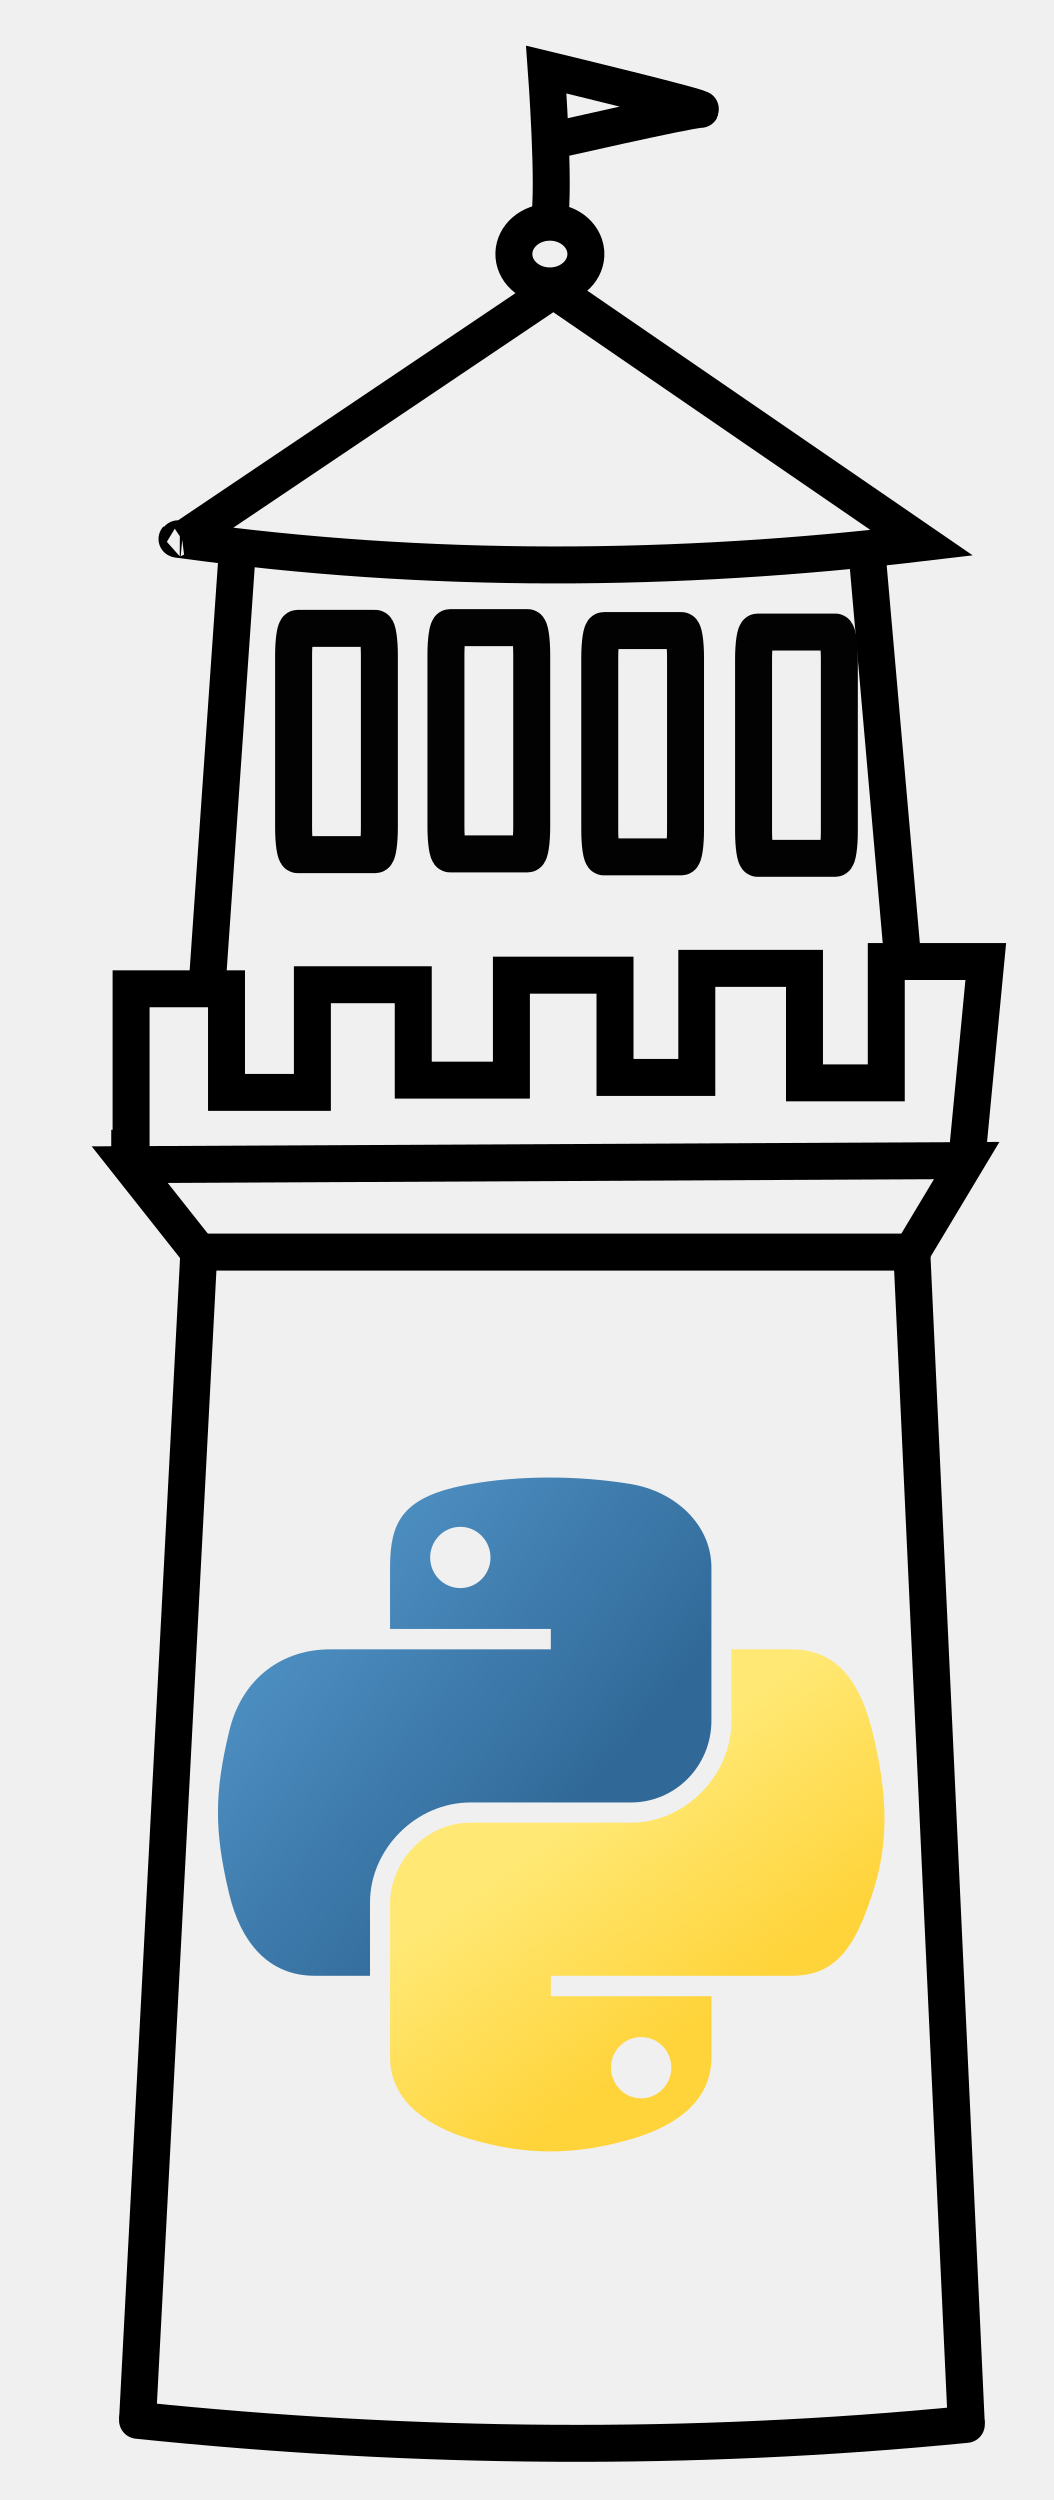
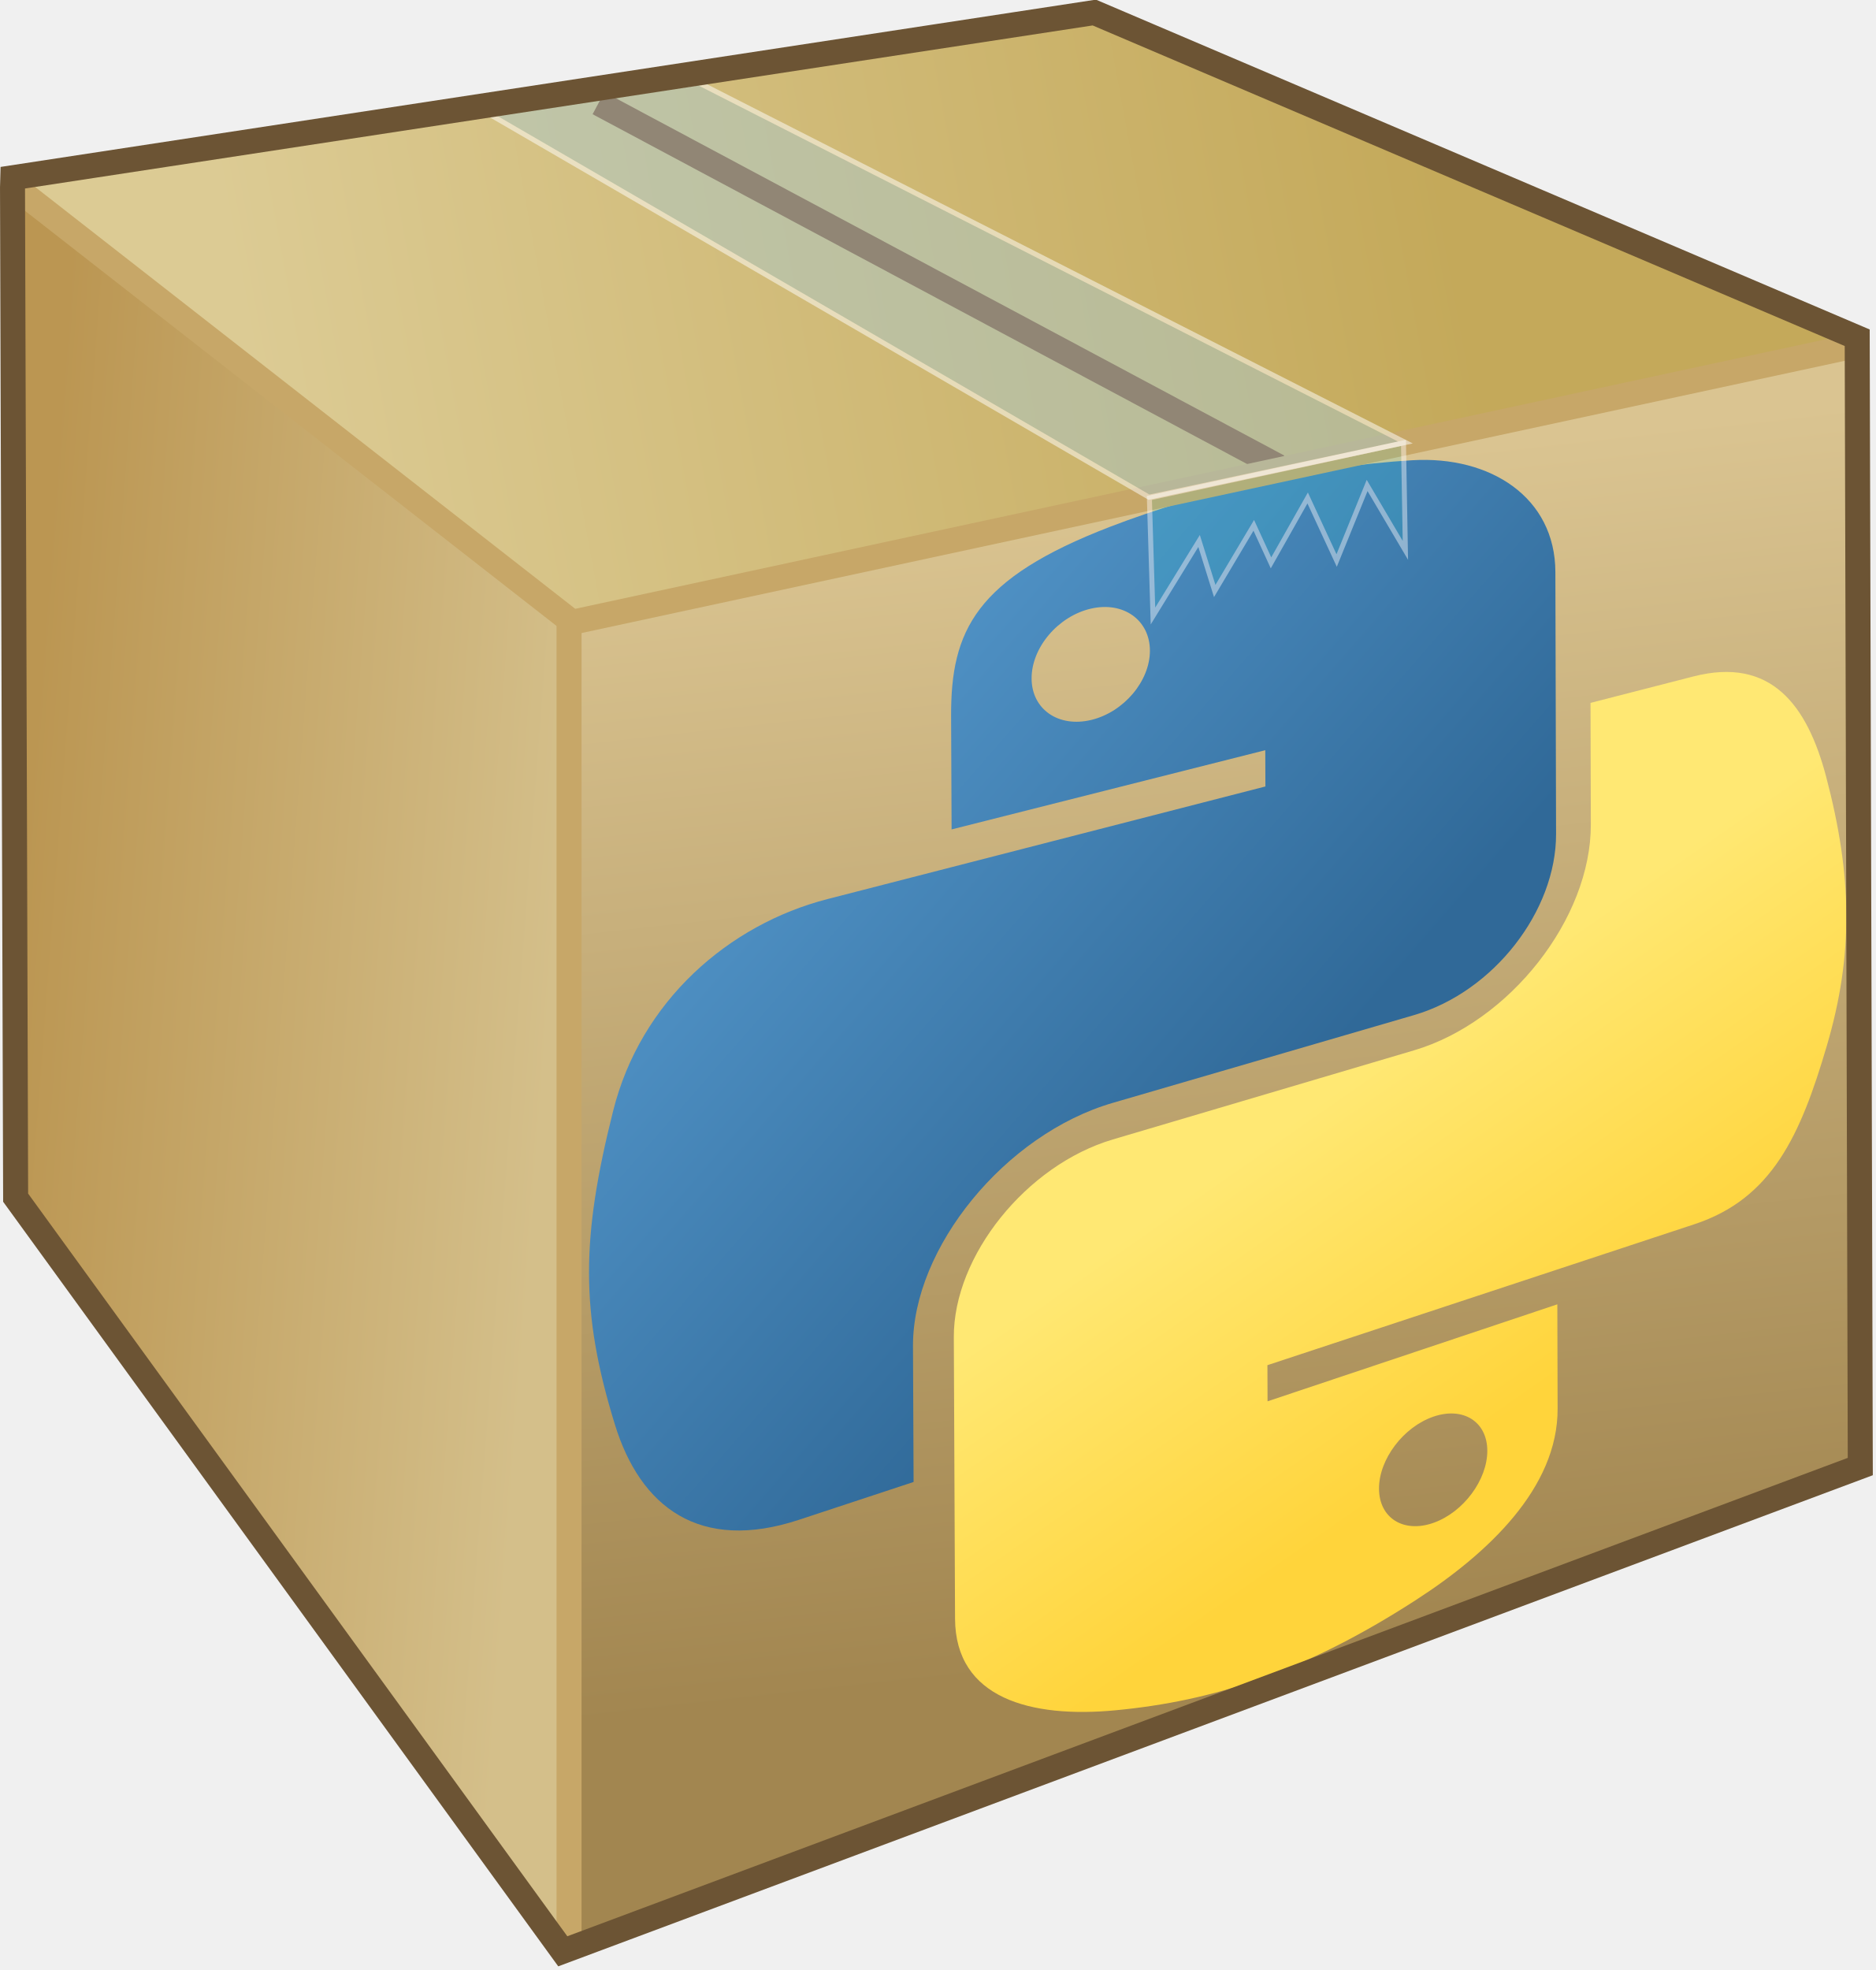
- <svg xmlns="http://www.w3.org/2000/svg" xmlns:xlink="http://www.w3.org/1999/xlink" version="1.1" id="svg12783" width="228" height="541" viewBox="0 0 228 541" xml:space="preserve">
-   <defs id="defs12787">
+ <svg xmlns="http://www.w3.org/2000/svg" xmlns:xlink="http://www.w3.org/1999/xlink" id="svg2" viewBox="0 0 188.33 197.75" version="1.0">
+   <defs id="defs5">
+     <linearGradient id="linearGradient3498" y2="722.69" gradientUnits="userSpaceOnUse" x2="1800.9" gradientTransform="matrix(2.5111 0 0 2.5111 -4465.6 -1731)" y1="721.07" x1="1779.5">
+       <stop id="stop3359" style="stop-color:#bb9652" offset="0" />
+       <stop id="stop3361" style="stop-color:#d4bf8a" offset="1" />
+     </linearGradient>
+     <linearGradient id="linearGradient3501" y2="707.71" gradientUnits="userSpaceOnUse" x2="1828.8" gradientTransform="matrix(2.5111 0 0 2.5111 -4464.8 -1730.2)" y1="754.31" x1="1834">
+       <stop id="stop3375" style="stop-color:#a28650" offset="0" />
+       <stop id="stop3377" style="stop-color:#dac491" offset="1" />
+     </linearGradient>
+     <linearGradient id="linearGradient3504" y2="695.62" gradientUnits="userSpaceOnUse" x2="1835.6" gradientTransform="matrix(2.5111 0 0 2.5111 -4464.8 -1730.2)" y1="704.37" x1="1788.1">
+       <stop id="stop3367" style="stop-color:#dccb94" offset="0" />
+       <stop id="stop3369" style="stop-color:#c4a95a" offset="1" />
+     </linearGradient>
+     <linearGradient xlink:href="#linearGradient4689" id="linearGradient1478" gradientUnits="userSpaceOnUse" gradientTransform="matrix(0.5474562,0,0,0.5396644,57.91312,45.78184)" x1="26.649" y1="20.604" x2="135.665" y2="114.398" />
+     <linearGradient id="linearGradient4689">
+       <stop style="stop-color:#5a9fd4;stop-opacity:1;" offset="0" id="stop4691" />
+       <stop style="stop-color:#306998;stop-opacity:1;" offset="1" id="stop4693" />
+     </linearGradient>
+     <linearGradient xlink:href="#linearGradient4671" id="linearGradient1475" gradientUnits="userSpaceOnUse" gradientTransform="matrix(0.5474562,0,0,0.5396644,57.91312,45.78184)" x1="150.961" y1="192.352" x2="112.031" y2="137.273" />
    <linearGradient id="linearGradient4671">
      <stop style="stop-color:#ffd43b;stop-opacity:1;" offset="0" id="stop4673" />
      <stop style="stop-color:#ffe873;stop-opacity:1" offset="1" id="stop4675" />
    </linearGradient>
-     <linearGradient id="linearGradient4689">
-       <stop style="stop-color:#5a9fd4;stop-opacity:1;" offset="0" id="stop4691" />
-       <stop style="stop-color:#306998;stop-opacity:1;" offset="1" id="stop4693" />
-     </linearGradient>
-     <linearGradient xlink:href="#linearGradient4689" id="linearGradient348" gradientUnits="userSpaceOnUse" gradientTransform="matrix(0.562541,0,0,0.567972,-14.99112,-11.70237)" x1="26.649" y1="20.604" x2="135.665" y2="114.398" />
-     <linearGradient xlink:href="#linearGradient4671" id="linearGradient350" gradientUnits="userSpaceOnUse" gradientTransform="matrix(0.562541,0,0,0.567972,-14.99112,-11.70237)" x1="150.961" y1="192.352" x2="112.031" y2="137.273" />
  </defs>
-   <path style="fill:none;stroke:#000000;stroke-width:8;stroke-linecap:butt;stroke-linejoin:miter;stroke-miterlimit:4;stroke-dasharray:none;stroke-opacity:1" d="M 29.762,523.755 43.036,270.953 H 197.313 l 11.799,253.687" id="path13352" />
-   <path style="fill:none;stroke:#000000;stroke-width:8;stroke-linecap:butt;stroke-linejoin:miter;stroke-miterlimit:4;stroke-dasharray:none;stroke-opacity:1" d="M 39.432,116.815 119.766,62.725 199.459,117.455 c -53.343,6.333 -106.685,6.678 -160.028,-0.64 2.56,-0.32 -3.521,-0.32 0,0" id="path13461-3" />
-   <path style="fill:none;fill-rule:evenodd;stroke:#000000;stroke-width:8;stroke-linecap:round;stroke-miterlimit:4;stroke-dasharray:none;stroke-opacity:1" id="path13360-3" d="m 126.774,54.619 a 7.792,6.897 0 0 1 -7.298,7.244 7.792,6.897 0 0 1 -8.254,-6.389 7.792,6.897 0 0 1 7.137,-7.368 7.792,6.897 0 0 1 8.394,6.246" />
-   <path style="fill:none;stroke:#000000;stroke-width:8;stroke-linecap:butt;stroke-linejoin:miter;stroke-miterlimit:4;stroke-dasharray:none;stroke-opacity:1" d="m 118.851,47.697 c 1.28,-6.721 -0.64,-32.646 -0.64,-32.646 0,0 35.846,8.641 33.286,8.641 -2.56,0 -33.286,7.041 -33.286,7.041" id="path13430-8" />
-   <path style="fill:none;stroke:#000000;stroke-width:8;stroke-linecap:butt;stroke-linejoin:miter;stroke-miterlimit:4;stroke-dasharray:none;stroke-opacity:1" d="m 28.073,252.032 v -3.54 h 0.295 v -34.513 h 20.649 v 22.419 h 18.584 v -23.304 h 21.829 v 20.649 h 21.239 v -22.714 h 22.419 v 22.124 h 17.699 v -23.599 h 23.304 v 24.779 h 17.699 V 208.079 h 21.534 l -4.13,43.068" id="path13358-8" />
-   <path style="fill:none;stroke:#000000;stroke-width:8;stroke-linecap:butt;stroke-linejoin:miter;stroke-miterlimit:4;stroke-dasharray:none;stroke-opacity:1" d="m 51.423,118.248 -6.673,96.043" id="path13535" />
-   <path style="fill:none;stroke:#000000;stroke-width:8;stroke-linecap:butt;stroke-linejoin:miter;stroke-miterlimit:4;stroke-dasharray:none;stroke-opacity:1" d="m 187.504,118.248 7.865,89.608" id="path13537" />
-   <path style="fill:none;stroke:#000000;stroke-width:8;stroke-linecap:butt;stroke-linejoin:miter;stroke-miterlimit:4;stroke-dasharray:none;stroke-opacity:1" d="m 197.313,270.953 11.881,-19.806 -181.121,0.885 14.962,18.921" id="path13539" />
-   <path style="fill:none;stroke:#000000;stroke-width:8;stroke-linecap:round;stroke-linejoin:miter;stroke-miterlimit:4;stroke-dasharray:none;stroke-opacity:1" d="m 29.762,523.755 c 59.784,6.186 119.567,6.772 179.351,0.885" id="path13541" />
-   <rect style="opacity:0.99;fill:none;fill-opacity:1;fill-rule:evenodd;stroke:#000000;stroke-width:8;stroke-linecap:round;stroke-linejoin:miter;stroke-miterlimit:4;stroke-dasharray:none;stroke-dashoffset:150;stroke-opacity:1;paint-order:stroke fill markers" id="rect13432-00" width="18.563" height="48.968" x="63.534" y="135.977" rx="0.877" ry="5.852" />
-   <rect style="opacity:0.99;fill:none;fill-opacity:1;fill-rule:evenodd;stroke:#000000;stroke-width:8;stroke-linecap:round;stroke-linejoin:miter;stroke-miterlimit:4;stroke-dasharray:none;stroke-dashoffset:150;stroke-opacity:1;paint-order:stroke fill markers" id="rect13432-0-7" width="18.563" height="48.968" x="96.5" y="135.817" rx="0.877" ry="5.852" />
-   <rect style="opacity:0.99;fill:none;fill-opacity:1;fill-rule:evenodd;stroke:#000000;stroke-width:8;stroke-linecap:round;stroke-linejoin:miter;stroke-miterlimit:4;stroke-dasharray:none;stroke-dashoffset:150;stroke-opacity:1;paint-order:stroke fill markers" id="rect13432-9-5" width="18.563" height="48.968" x="129.786" y="136.457" rx="0.877" ry="5.852" />
-   <rect style="opacity:0.99;fill:none;fill-opacity:1;fill-rule:evenodd;stroke:#000000;stroke-width:8;stroke-linecap:round;stroke-linejoin:miter;stroke-miterlimit:4;stroke-dasharray:none;stroke-dashoffset:150;stroke-opacity:1;paint-order:stroke fill markers" id="rect13432-92-6" width="18.563" height="48.968" x="163.071" y="136.777" rx="0.877" ry="5.852" />
-   <g id="layer1">
-     <g id="g275-3" transform="matrix(1.297572,0,0,1.297572,47.16704,319.738)">
-       <path style="fill:url(#linearGradient348);fill-opacity:1" d="M 54.919,9.1927421e-4 C 50.335,0.022 45.958,0.413 42.106,1.095 30.76,3.099 28.7,7.295 28.7,15.032 v 10.219 h 26.812 v 3.406 h -26.812 -10.062 c -7.792,0 -14.616,4.684 -16.75,13.594 -2.462,10.213 -2.571,16.586 0,27.25 1.906,7.938 6.458,13.594 14.25,13.594 h 9.219 v -12.25 c 0,-8.85 7.657,-16.656 16.75,-16.656 h 26.781 c 7.455,0 13.406,-6.138 13.406,-13.625 v -25.531 c 0,-7.266 -6.13,-12.725 -13.406,-13.937 C 64.282,0.328 59.502,-0.02 54.919,9.1927421e-4 Z m -14.5,8.219 c 2.77,0 5.031,2.299 5.031,5.125 -2e-6,2.816 -2.262,5.094 -5.031,5.094 -2.779,-1e-6 -5.031,-2.277 -5.031,-5.094 -10e-7,-2.826 2.252,-5.125 5.031,-5.125 z" id="path1948-5" />
-       <path style="fill:url(#linearGradient350);fill-opacity:1" d="m 85.638,28.657 v 11.906 c 0,9.231 -7.826,17 -16.75,17 h -26.781 c -7.336,0 -13.406,6.278 -13.406,13.625 v 25.531 c 0,7.266 6.319,11.54 13.406,13.625 8.487,2.496 16.626,2.947 26.781,0 6.75,-1.954 13.406,-5.888 13.406,-13.625 V 86.501 h -26.781 v -3.406 h 26.781 13.406 c 7.792,0 10.696,-5.435 13.406,-13.594 2.799,-8.399 2.68,-16.476 0,-27.25 -1.926,-7.757 -5.604,-13.594 -13.406,-13.594 z m -15.062,64.656 c 2.779,3e-6 5.031,2.277 5.031,5.094 -2e-6,2.826 -2.252,5.125 -5.031,5.125 -2.77,0 -5.031,-2.299 -5.031,-5.125 2e-6,-2.816 2.262,-5.094 5.031,-5.094 z" id="path1950-6" />
+   <g id="layer2">
+     <path id="path2894" style="fill-rule:evenodd;fill:#d3bc5f" d="m110.29 1.993l76.29 32.459v112.91l-76.29-56.297v-89.07z" />
+     <path id="path2896" style="fill-rule:evenodd;fill:url(#linearGradient3504)" d="m1.512 18.829l55.887 43.794 129.18-28.171-76.29-32.459-108.78 16.836z" />
+     <path id="path2898" style="fill-rule:evenodd;fill:url(#linearGradient3501)" d="m57.399 62.623v133.77l129.18-49.03v-112.91l-129.18 28.173z" />
+     <g id="g7278">
+       <path style="display:inline;fill:url(#linearGradient1478);fill-opacity:1;stroke-width:0.962" d="m 126.26,48.439 c -5.226,1.165 -10.28,2.695 -14.778,4.425 -13.546,5.207 -16.035,10.433 -15.998,19.037 l 0.049,11.357 31.492,-7.952 0.013,3.641 -31.488,8.095 -12.469,3.206 c -9.917,2.549 -18.766,10.229 -21.526,21.266 -3.204,12.738 -3.31,20.165 0.167,31.451 2.558,8.342 8.526,12.882 18.497,9.591 l 11.499,-3.795 -0.061,-13.633 c -0.044,-9.855 9.243,-21.27 20.049,-24.418 l 30.241,-8.81 c 8.021,-2.337 14.291,-10.482 14.271,-18.186 l -0.069,-26.297 c -0.02,-7.491 -6.522,-11.683 -14.371,-11.218 -5.051,0.3 -10.36,1.092 -15.519,2.242 z m -16.735,12.655 c 3.256,-0.748 5.906,1.141 5.918,4.209 0.011,3.056 -2.618,6.169 -5.874,6.961 -3.293,0.801 -5.991,-1.051 -6.004,-4.152 -0.013,-3.112 2.665,-6.261 5.96,-7.018 z" id="path1948" />
+       <path style="display:inline;fill:url(#linearGradient1475);fill-opacity:1;stroke-width:0.962" d="m 159.678,70.556 0.031,12.203 c 0.024,9.455 -8.167,19.839 -17.749,22.674 l -30.237,8.946 c -8.695,2.572 -16.002,11.703 -15.966,19.844 l 0.123,28.262 c 0.035,8.035 7.675,9.988 16.067,9.199 9.824,-0.925 19.016,-3.846 30.182,-11.062 7.251,-4.681 14.265,-11.271 14.244,-19.206 l -0.028,-10.486 -29.092,9.735 -0.013,-3.628 29.096,-9.603 13.781,-4.549 c 7.785,-2.57 10.635,-8.919 13.27,-17.861 2.703,-9.147 2.574,-17.098 -0.051,-27.039 -1.898,-7.206 -5.534,-12.088 -13.343,-10.08 z m -15.777,71.649 c 2.992,-1.028 5.406,0.502 5.414,3.418 0.008,2.925 -2.391,6.164 -5.382,7.233 -3.003,1.073 -5.481,-0.456 -5.49,-3.422 -0.009,-2.956 2.454,-6.196 5.458,-7.229 z" id="path1950" />
    </g>
+     <path id="path2900" style="fill-rule:evenodd;fill:url(#linearGradient3498)" d="m0.624 17.941l55.887 43.794v133.78l-55.887-76.02-0-101.56z" />
+     <path id="path2575" style="stroke:#784421;stroke-width:2.511px;fill:none" d="m60.085 10.357l68.255 36.476" />
+     <path id="path3353" style="stroke:#c7a768;stroke-width:2.511px;fill:none" d="m1.569 18.833l55.872 43.631 129.64-27.936" />
+     <path id="path2577" style="opacity:0.422;fill-rule:evenodd;fill-opacity:0.365;stroke:#ffffff;stroke-width:0.502;fill:#34dbdb" d="m140.9 44.454l0.19 10.79-3.84-6.513-3.06 7.534-2.91-6.278-3.68 6.513-1.73-3.767-3.92 6.592-1.57-5.022-4.63 7.533-0.36-11.849 25.51-5.533z" />
+     <path id="path3355" style="stroke:#c7a768;stroke-width:2.511px;fill:none" d="m57.128 62.15v134.34" />
+     <path id="path3349" style="opacity:0.5;fill-rule:evenodd;stroke:#ffffff;stroke-width:0.502;fill:#a9c7c9" d="m115.35 49.908l-66.226-38.451 21.03-3.139 70.936 36.097-25.74 5.493z" />
+     <path id="path3351" style="fill:none;stroke:#6c5434;stroke-width:2.511px" d="m 1.256,18.833 0.314,101.39 54.93,75.65 130.26,-48.66 -0.31,-113.31 L 109.859,1.259 1.284,17.839 Z" />
  </g>
</svg>
